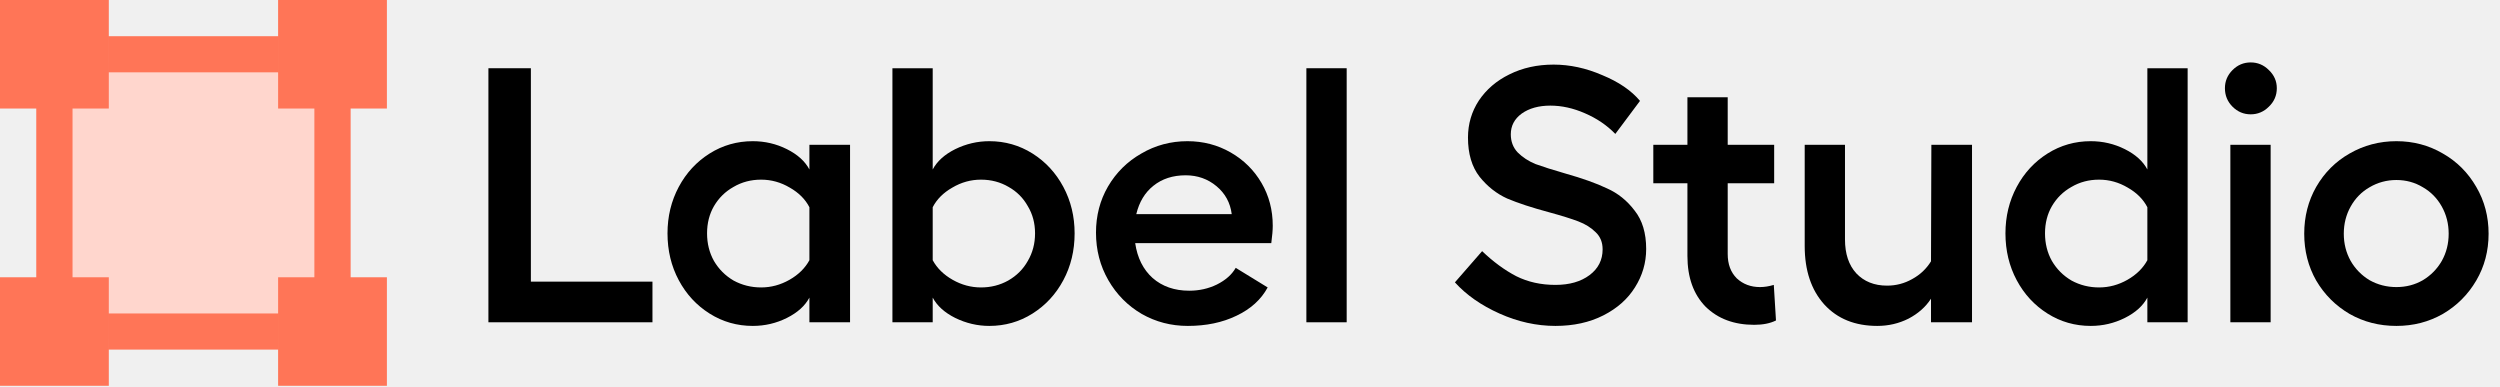
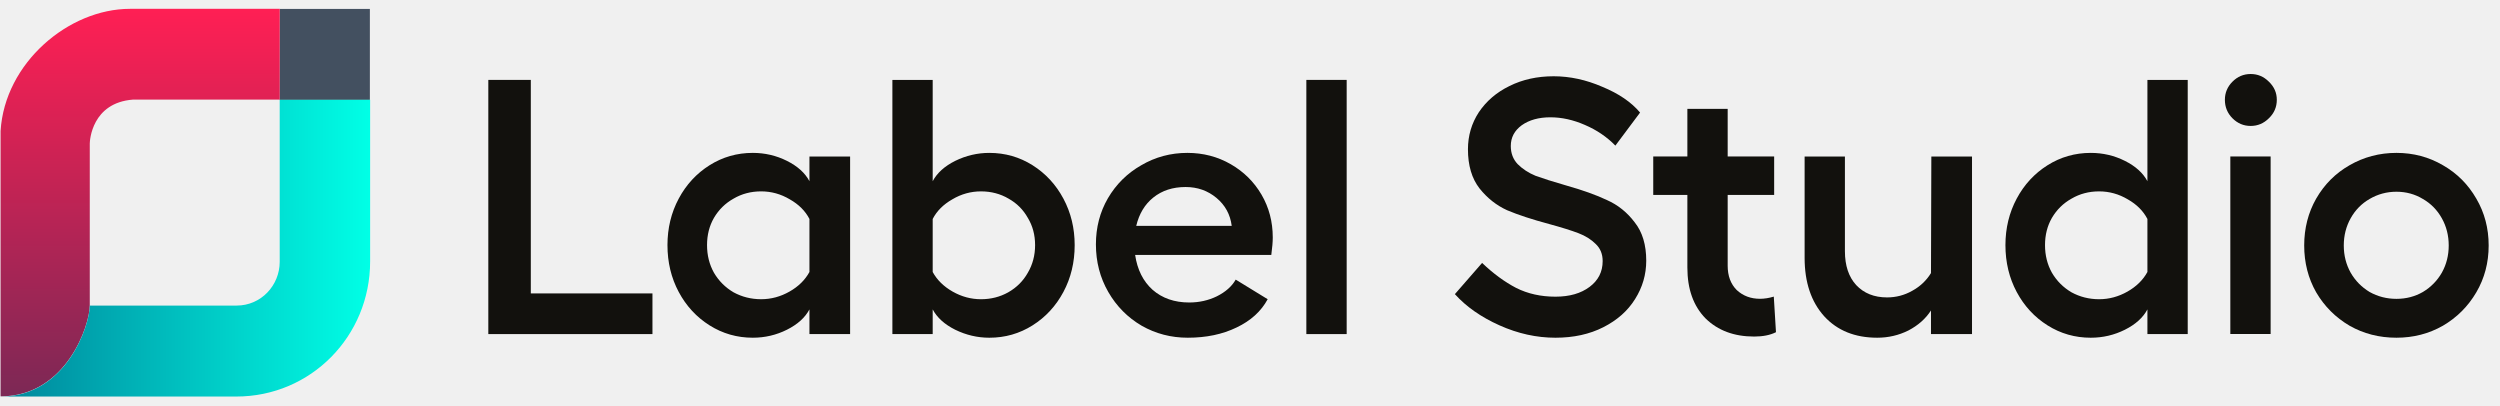
- <svg xmlns="http://www.w3.org/2000/svg" width="194" height="30" viewBox="0 0 194 30" fill="none">
-   <g clip-path="url(#clip0_676_1267)">
-     <rect x="3.574" y="4.842" width="22.637" height="21.446" fill="#FFD6CD" />
-     <path fill-rule="evenodd" clip-rule="evenodd" d="M8.444 8.42H0V0H8.444V8.42ZM30.025 8.42H21.581V3.32022e-05H30.025V8.42ZM0 29.939H8.444V21.518H0V29.939ZM30.025 29.939H21.581V21.518H30.025V29.939ZM2.814 8.42H5.629V21.518H2.814V8.42ZM27.21 8.42H24.395V21.518H27.21V8.42ZM8.445 2.807H21.58V5.614H8.445V2.807ZM21.58 24.325H8.445V27.131H21.58V24.325Z" fill="#FF7557" />
+ <svg xmlns="http://www.w3.org/2000/svg" xml:space="preserve" viewBox="0 451.44 1080 174.96" version="1.1" style="max-height: 500px" width="1080" height="174.96">
+   <defs>
+ </defs>
+   <g id="ce267e6d-468c-4791-8751-f3f20d6de5e1" transform="matrix(1 0 0 1 540 540)">
+     <rect height="1080" width="1080" ry="0" rx="0" y="-540" x="-540" style="stroke: none; stroke-width: 1; stroke-dasharray: none; stroke-linecap: butt; stroke-dashoffset: 0; stroke-linejoin: miter; stroke-miterlimit: 4; fill: rgb(255,255,255); fill-rule: nonzero; opacity: 1; visibility: hidden;" />
  </g>
-   <path d="M41.196 5.295V21.855H50.631V25.009H37.901V5.295H41.196Z" fill="currentColor" />
-   <path d="M65.964 25.009H62.81V23.094C62.472 23.732 61.89 24.258 61.064 24.671C60.238 25.084 59.355 25.291 58.416 25.291C57.196 25.291 56.079 24.972 55.065 24.333C54.051 23.695 53.253 22.831 52.671 21.742C52.089 20.653 51.798 19.442 51.798 18.109C51.798 16.795 52.089 15.593 52.671 14.504C53.253 13.415 54.051 12.552 55.065 11.913C56.079 11.275 57.196 10.956 58.416 10.956C59.355 10.956 60.238 11.162 61.064 11.575C61.89 11.988 62.472 12.514 62.81 13.152V11.237H65.964V25.009ZM54.868 18.109C54.868 18.898 55.046 19.611 55.403 20.25C55.778 20.888 56.285 21.395 56.924 21.77C57.581 22.127 58.294 22.305 59.064 22.305C59.834 22.305 60.566 22.108 61.261 21.714C61.956 21.32 62.472 20.813 62.81 20.193V16.081C62.491 15.462 61.984 14.955 61.289 14.56C60.594 14.147 59.853 13.941 59.064 13.941C58.276 13.941 57.562 14.129 56.924 14.504C56.285 14.861 55.778 15.358 55.403 15.997C55.046 16.616 54.868 17.32 54.868 18.109Z" fill="currentColor" />
-   <path d="M72.378 13.152C72.716 12.514 73.298 11.988 74.124 11.575C74.969 11.162 75.851 10.956 76.771 10.956C77.992 10.956 79.109 11.275 80.123 11.913C81.136 12.552 81.934 13.415 82.516 14.504C83.099 15.593 83.39 16.795 83.39 18.109C83.39 19.442 83.099 20.653 82.516 21.742C81.934 22.831 81.136 23.695 80.123 24.333C79.109 24.972 77.992 25.291 76.771 25.291C75.851 25.291 74.969 25.084 74.124 24.671C73.298 24.258 72.716 23.732 72.378 23.094V25.009H69.252V5.295H72.378V13.152ZM72.378 20.193C72.716 20.813 73.232 21.32 73.927 21.714C74.621 22.108 75.354 22.305 76.123 22.305C76.893 22.305 77.597 22.127 78.236 21.77C78.893 21.395 79.4 20.888 79.757 20.25C80.132 19.611 80.32 18.898 80.32 18.109C80.32 17.32 80.132 16.616 79.757 15.997C79.4 15.358 78.902 14.861 78.264 14.504C77.626 14.129 76.912 13.941 76.123 13.941C75.335 13.941 74.593 14.147 73.898 14.56C73.204 14.955 72.697 15.462 72.378 16.081V20.193Z" fill="currentColor" />
-   <path d="M92.175 25.291C90.879 25.291 89.687 24.981 88.598 24.361C87.509 23.723 86.645 22.85 86.007 21.742C85.369 20.634 85.049 19.405 85.049 18.053C85.049 16.738 85.359 15.546 85.979 14.476C86.617 13.387 87.481 12.533 88.57 11.913C89.659 11.275 90.851 10.956 92.147 10.956C93.367 10.956 94.484 11.247 95.498 11.829C96.512 12.411 97.31 13.199 97.892 14.194C98.474 15.19 98.765 16.297 98.765 17.518C98.765 17.856 98.727 18.306 98.652 18.869H88.091C88.26 20.015 88.711 20.916 89.443 21.573C90.194 22.23 91.142 22.559 92.287 22.559C93.057 22.559 93.771 22.399 94.428 22.08C95.104 21.742 95.592 21.31 95.892 20.785L98.371 22.305C97.864 23.244 97.056 23.977 95.949 24.502C94.86 25.028 93.602 25.291 92.175 25.291ZM95.582 16.616C95.47 15.734 95.076 15.011 94.4 14.448C93.724 13.885 92.926 13.603 92.006 13.603C91.011 13.603 90.175 13.875 89.499 14.42C88.842 14.945 88.401 15.678 88.176 16.616H95.582Z" fill="currentColor" />
-   <path d="M104.502 25.009H101.375V5.295H104.502V25.009Z" fill="currentColor" />
-   <path d="M120.561 5.013C121.819 5.013 123.077 5.285 124.335 5.83C125.612 6.356 126.588 7.022 127.264 7.829L125.349 10.392C124.692 9.716 123.903 9.181 122.983 8.787C122.082 8.393 121.19 8.196 120.308 8.196C119.407 8.196 118.665 8.402 118.083 8.815C117.52 9.228 117.238 9.763 117.238 10.421C117.238 10.984 117.417 11.453 117.773 11.829C118.149 12.204 118.609 12.505 119.153 12.73C119.717 12.936 120.486 13.181 121.463 13.462C122.796 13.838 123.875 14.223 124.701 14.617C125.546 14.992 126.26 15.565 126.842 16.335C127.443 17.086 127.743 18.081 127.743 19.32C127.743 20.39 127.452 21.385 126.87 22.305C126.307 23.207 125.49 23.93 124.42 24.474C123.35 25.018 122.11 25.291 120.702 25.291C119.238 25.291 117.792 24.972 116.365 24.333C114.938 23.695 113.783 22.887 112.901 21.911L115.013 19.489C115.877 20.315 116.759 20.963 117.661 21.432C118.562 21.883 119.576 22.108 120.702 22.108C121.791 22.108 122.674 21.855 123.35 21.348C124.026 20.841 124.363 20.174 124.363 19.348C124.363 18.804 124.185 18.363 123.828 18.025C123.472 17.668 123.021 17.386 122.477 17.18C121.932 16.973 121.181 16.738 120.223 16.476C118.89 16.119 117.801 15.762 116.957 15.405C116.13 15.03 115.417 14.467 114.816 13.716C114.215 12.946 113.915 11.932 113.915 10.674C113.915 9.623 114.197 8.665 114.76 7.801C115.342 6.938 116.13 6.262 117.126 5.774C118.139 5.267 119.285 5.013 120.561 5.013Z" fill="currentColor" />
-   <path d="M136.126 25.206C134.568 25.206 133.31 24.737 132.352 23.798C131.414 22.84 130.944 21.526 130.944 19.855V14.223H128.297V11.237H130.944V7.548H134.07V11.237H137.675V14.223H134.07V19.714C134.07 20.503 134.305 21.132 134.774 21.601C135.263 22.052 135.863 22.277 136.577 22.277C136.915 22.277 137.272 22.221 137.647 22.108L137.816 24.868C137.365 25.094 136.802 25.206 136.126 25.206Z" fill="currentColor" />
-   <path d="M149.846 23.178C149.433 23.817 148.851 24.333 148.1 24.727C147.349 25.103 146.541 25.291 145.678 25.291C143.95 25.291 142.58 24.737 141.566 23.629C140.552 22.503 140.045 20.991 140.045 19.095V11.237H143.171V18.588C143.171 19.696 143.462 20.569 144.044 21.207C144.645 21.845 145.443 22.165 146.438 22.165C147.133 22.165 147.78 21.996 148.381 21.658C149.001 21.32 149.489 20.86 149.846 20.278L149.874 11.237H153.028V25.009H149.846V23.178Z" fill="currentColor" />
-   <path d="M166.635 16.081C166.315 15.462 165.809 14.955 165.114 14.56C164.419 14.147 163.678 13.941 162.889 13.941C162.1 13.941 161.387 14.129 160.749 14.504C160.11 14.861 159.603 15.358 159.228 15.997C158.871 16.616 158.693 17.32 158.693 18.109C158.693 18.898 158.871 19.611 159.228 20.25C159.603 20.888 160.11 21.395 160.749 21.77C161.406 22.127 162.119 22.305 162.889 22.305C163.659 22.305 164.391 22.108 165.086 21.714C165.78 21.32 166.297 20.813 166.635 20.193V16.081ZM155.623 18.109C155.623 16.795 155.914 15.593 156.496 14.504C157.078 13.415 157.876 12.552 158.89 11.913C159.904 11.275 161.021 10.956 162.241 10.956C163.18 10.956 164.062 11.162 164.889 11.575C165.715 11.988 166.297 12.514 166.635 13.152V5.295H169.761V25.009H166.635V23.094C166.297 23.732 165.715 24.258 164.889 24.671C164.062 25.084 163.18 25.291 162.241 25.291C161.021 25.291 159.904 24.972 158.89 24.333C157.876 23.695 157.078 22.831 156.496 21.742C155.914 20.653 155.623 19.442 155.623 18.109Z" fill="currentColor" />
-   <path d="M176.202 11.237V25.009H173.076V11.237H176.202ZM174.654 4.844C175.198 4.844 175.667 5.041 176.062 5.436C176.475 5.83 176.681 6.299 176.681 6.844C176.681 7.407 176.475 7.886 176.062 8.28C175.667 8.674 175.198 8.872 174.654 8.872C174.109 8.872 173.64 8.674 173.245 8.28C172.851 7.886 172.654 7.407 172.654 6.844C172.654 6.299 172.851 5.83 173.245 5.436C173.64 5.041 174.109 4.844 174.654 4.844Z" fill="currentColor" />
-   <path d="M185.962 10.956C187.276 10.956 188.477 11.275 189.566 11.913C190.655 12.533 191.519 13.396 192.157 14.504C192.796 15.593 193.115 16.804 193.115 18.137C193.115 19.47 192.796 20.681 192.157 21.77C191.519 22.859 190.655 23.723 189.566 24.361C188.477 24.981 187.276 25.291 185.962 25.291C184.628 25.291 183.417 24.981 182.328 24.361C181.239 23.723 180.376 22.859 179.737 21.77C179.118 20.681 178.808 19.47 178.808 18.137C178.808 16.804 179.118 15.593 179.737 14.504C180.376 13.396 181.239 12.533 182.328 11.913C183.436 11.275 184.647 10.956 185.962 10.956ZM181.878 18.137C181.878 18.907 182.056 19.611 182.413 20.25C182.77 20.869 183.258 21.367 183.877 21.742C184.516 22.099 185.21 22.277 185.962 22.277C186.713 22.277 187.398 22.099 188.017 21.742C188.637 21.367 189.125 20.869 189.482 20.25C189.839 19.611 190.017 18.907 190.017 18.137C190.017 17.367 189.839 16.663 189.482 16.025C189.125 15.387 188.637 14.889 188.017 14.532C187.398 14.157 186.713 13.969 185.962 13.969C185.21 13.969 184.516 14.157 183.877 14.532C183.258 14.889 182.77 15.387 182.413 16.025C182.056 16.663 181.878 17.367 181.878 18.137Z" fill="currentColor" />
-   <defs>
-     <clipPath id="clip0_676_1267">
-       <rect width="30.024" height="29.938" fill="white" />
-     </clipPath>
-   </defs>
+   <g id="783c4145-b707-4595-8bb9-e0b50f3688bc" transform="matrix(1 0 0 1 540 540)">
+ </g>
+   <g transform="matrix(5.57 0 0 5.57 246.43 540.85)">
+     <path stroke-linecap="round" d="M 41.196 5.295 L 41.196 21.855 L 50.631 21.855 L 50.631 25.009 L 37.901 25.009 L 37.901 5.295 L 41.196 5.295 Z" transform="translate(-44.27, -15.15)" style="stroke: none; stroke-width: 1; stroke-dasharray: none; stroke-linecap: butt; stroke-dashoffset: 0; stroke-linejoin: miter; stroke-miterlimit: 4; fill: rgb(18,17,13); fill-rule: nonzero; opacity: 1;" />
+   </g>
+   <g transform="matrix(5.57 0 0 5.57 327.79 557.39)">
+     <path stroke-linecap="round" d="M 65.964 25.009 L 62.81 25.009 L 62.81 23.094 C 62.472 23.732 61.89 24.258 61.064 24.671 C 60.238 25.084 59.355 25.291 58.416 25.291 C 57.196 25.291 56.079 24.972 55.065 24.333 C 54.051 23.695 53.253 22.831 52.671 21.742 C 52.089 20.653 51.798 19.442 51.798 18.109 C 51.798 16.795 52.089 15.593 52.671 14.504 C 53.253 13.415 54.051 12.552 55.065 11.913 C 56.079 11.275 57.196 10.956 58.416 10.956 C 59.355 10.956 60.238 11.162 61.064 11.575 C 61.89 11.988 62.472 12.514 62.81 13.152 L 62.81 11.237 L 65.964 11.237 L 65.964 25.009 Z M 54.868 18.109 C 54.868 18.898 55.046 19.611 55.403 20.25 C 55.778 20.888 56.285 21.395 56.924 21.77 C 57.581 22.127 58.294 22.305 59.064 22.305 C 59.834 22.305 60.566 22.108 61.261 21.714 C 61.956 21.32 62.472 20.813 62.81 20.193 L 62.81 16.081 C 62.491 15.462 61.984 14.955 61.289 14.56 C 60.594 14.147 59.853 13.941 59.064 13.941 C 58.276 13.941 57.562 14.129 56.924 14.504 C 56.285 14.861 55.778 15.358 55.403 15.997 C 55.046 16.616 54.868 17.32 54.868 18.109 Z" transform="translate(-58.88, -18.12)" style="stroke: none; stroke-width: 1; stroke-dasharray: none; stroke-linecap: butt; stroke-dashoffset: 0; stroke-linejoin: miter; stroke-miterlimit: 4; fill: rgb(18,17,13); fill-rule: nonzero; opacity: 1;" />
+   </g>
+   <g transform="matrix(5.57 0 0 5.57 424.88 541.63)">
+     <path stroke-linecap="round" d="M 72.378 13.152 C 72.716 12.514 73.298 11.988 74.124 11.575 C 74.969 11.162 75.851 10.956 76.771 10.956 C 77.992 10.956 79.109 11.275 80.123 11.913 C 81.136 12.552 81.934 13.415 82.516 14.504 C 83.099 15.593 83.39 16.795 83.39 18.109 C 83.39 19.442 83.099 20.653 82.516 21.742 C 81.934 22.831 81.136 23.695 80.123 24.333 C 79.109 24.972 77.992 25.291 76.771 25.291 C 75.851 25.291 74.969 25.084 74.124 24.671 C 73.298 24.258 72.716 23.732 72.378 23.094 L 72.378 25.009 L 69.252 25.009 L 69.252 5.295 L 72.378 5.295 L 72.378 13.152 Z M 72.378 20.193 C 72.716 20.813 73.232 21.32 73.927 21.714 C 74.621 22.108 75.354 22.305 76.123 22.305 C 76.893 22.305 77.597 22.127 78.236 21.77 C 78.893 21.395 79.4 20.888 79.757 20.25 C 80.132 19.611 80.32 18.898 80.32 18.109 C 80.32 17.32 80.132 16.616 79.757 15.997 C 79.4 15.358 78.902 14.861 78.264 14.504 C 77.626 14.129 76.912 13.941 76.123 13.941 C 75.335 13.941 74.593 14.147 73.898 14.56 C 73.204 14.955 72.697 15.462 72.378 16.081 L 72.378 20.193 Z" transform="translate(-76.32, -15.29)" style="stroke: none; stroke-width: 1; stroke-dasharray: none; stroke-linecap: butt; stroke-dashoffset: 0; stroke-linejoin: miter; stroke-miterlimit: 4; fill: rgb(18,17,13); fill-rule: nonzero; opacity: 1;" />
+   </g>
+   <g transform="matrix(5.57 0 0 5.57 511.65 557.39)">
+     <path stroke-linecap="round" d="M 92.175 25.291 C 90.879 25.291 89.687 24.981 88.598 24.361 C 87.509 23.723 86.645 22.85 86.007 21.742 C 85.369 20.634 85.049 19.405 85.049 18.053 C 85.049 16.738 85.359 15.546 85.979 14.476 C 86.617 13.387 87.481 12.533 88.57 11.913 C 89.659 11.275 90.851 10.956 92.147 10.956 C 93.367 10.956 94.484 11.247 95.498 11.829 C 96.512 12.411 97.31 13.199 97.892 14.194 C 98.474 15.19 98.765 16.297 98.765 17.518 C 98.765 17.856 98.727 18.306 98.652 18.869 L 88.091 18.869 C 88.26 20.015 88.711 20.916 89.443 21.573 C 90.194 22.23 91.142 22.559 92.287 22.559 C 93.057 22.559 93.771 22.399 94.428 22.08 C 95.104 21.742 95.592 21.31 95.892 20.785 L 98.371 22.305 C 97.864 23.244 97.056 23.977 95.949 24.502 C 94.86 25.028 93.602 25.291 92.175 25.291 Z M 95.582 16.616 C 95.47 15.734 95.076 15.011 94.4 14.448 C 93.724 13.885 92.926 13.603 92.006 13.603 C 91.011 13.603 90.175 13.875 89.499 14.42 C 88.842 14.945 88.401 15.678 88.176 16.616 L 95.582 16.616 Z" transform="translate(-91.91, -18.12)" style="stroke: none; stroke-width: 1; stroke-dasharray: none; stroke-linecap: butt; stroke-dashoffset: 0; stroke-linejoin: miter; stroke-miterlimit: 4; fill: rgb(18,17,13); fill-rule: nonzero; opacity: 1;" />
+   </g>
+   <g transform="matrix(5.57 0 0 5.57 573.06 540.85)">
+     <path stroke-linecap="round" d="M 104.502 25.009 L 101.375 25.009 L 101.375 5.295 L 104.502 5.295 L 104.502 25.009 Z" transform="translate(-102.94, -15.15)" style="stroke: none; stroke-width: 1; stroke-dasharray: none; stroke-linecap: butt; stroke-dashoffset: 0; stroke-linejoin: miter; stroke-miterlimit: 4; fill: rgb(18,17,13); fill-rule: nonzero; opacity: 1;" />
+   </g>
+   <g transform="matrix(5.57 0 0 5.57 669.83 540.85)">
+     <path stroke-linecap="round" d="M 120.561 5.013 C 121.819 5.013 123.077 5.285 124.335 5.83 C 125.612 6.356 126.588 7.022 127.264 7.829 L 125.349 10.392 C 124.692 9.716 123.903 9.181 122.983 8.787 C 122.082 8.393 121.19 8.196 120.308 8.196 C 119.407 8.196 118.665 8.402 118.083 8.815 C 117.52 9.228 117.238 9.763 117.238 10.421 C 117.238 10.984 117.417 11.453 117.773 11.829 C 118.149 12.204 118.609 12.505 119.153 12.73 C 119.717 12.936 120.486 13.181 121.463 13.462 C 122.796 13.838 123.875 14.223 124.701 14.617 C 125.546 14.992 126.26 15.565 126.842 16.335 C 127.443 17.086 127.743 18.081 127.743 19.32 C 127.743 20.39 127.452 21.385 126.87 22.305 C 126.307 23.207 125.49 23.93 124.42 24.474 C 123.35 25.018 122.11 25.291 120.702 25.291 C 119.238 25.291 117.792 24.972 116.365 24.333 C 114.938 23.695 113.783 22.887 112.901 21.911 L 115.013 19.489 C 115.877 20.315 116.759 20.963 117.661 21.432 C 118.562 21.883 119.576 22.108 120.702 22.108 C 121.791 22.108 122.674 21.855 123.35 21.348 C 124.026 20.841 124.363 20.174 124.363 19.348 C 124.363 18.804 124.185 18.363 123.828 18.025 C 123.472 17.668 123.021 17.386 122.477 17.18 C 121.932 16.973 121.181 16.738 120.223 16.476 C 118.89 16.119 117.801 15.762 116.957 15.405 C 116.13 15.03 115.417 14.467 114.816 13.716 C 114.215 12.946 113.915 11.932 113.915 10.674 C 113.915 9.623 114.197 8.665 114.76 7.801 C 115.342 6.938 116.13 6.262 117.126 5.774 C 118.139 5.267 119.285 5.013 120.561 5.013 Z" transform="translate(-120.32, -15.15)" style="stroke: none; stroke-width: 1; stroke-dasharray: none; stroke-linecap: butt; stroke-dashoffset: 0; stroke-linejoin: miter; stroke-miterlimit: 4; fill: rgb(18,17,13); fill-rule: nonzero; opacity: 1;" />
+   </g>
+   <g transform="matrix(5.57 0 0 5.57 740.73 547.67)">
+     <path stroke-linecap="round" d="M 136.126 25.206 C 134.568 25.206 133.31 24.737 132.352 23.798 C 131.414 22.84 130.944 21.526 130.944 19.855 L 130.944 14.223 L 128.297 14.223 L 128.297 11.237 L 130.944 11.237 L 130.944 7.548 L 134.07 7.548 L 134.07 11.237 L 137.675 11.237 L 137.675 14.223 L 134.07 14.223 L 134.07 19.714 C 134.07 20.503 134.305 21.132 134.774 21.601 C 135.263 22.052 135.863 22.277 136.577 22.277 C 136.915 22.277 137.272 22.221 137.647 22.108 L 137.816 24.868 C 137.365 25.094 136.802 25.206 136.126 25.206 Z" transform="translate(-133.06, -16.38)" style="stroke: none; stroke-width: 1; stroke-dasharray: none; stroke-linecap: butt; stroke-dashoffset: 0; stroke-linejoin: miter; stroke-miterlimit: 4; fill: rgb(18,17,13); fill-rule: nonzero; opacity: 1;" />
+   </g>
+   <g transform="matrix(5.57 0 0 5.57 815.77 558.17)">
+     <path stroke-linecap="round" d="M 149.846 23.178 C 149.433 23.817 148.851 24.333 148.1 24.727 C 147.349 25.103 146.541 25.291 145.678 25.291 C 143.95 25.291 142.58 24.737 141.566 23.629 C 140.552 22.503 140.045 20.991 140.045 19.095 L 140.045 11.237 L 143.171 11.237 L 143.171 18.588 C 143.171 19.696 143.462 20.569 144.044 21.207 C 144.645 21.845 145.443 22.165 146.438 22.165 C 147.133 22.165 147.78 21.996 148.381 21.658 C 149.001 21.32 149.489 20.86 149.846 20.278 L 149.874 11.237 L 153.028 11.237 L 153.028 25.009 L 149.846 25.009 L 149.846 23.178 Z" transform="translate(-146.54, -18.26)" style="stroke: none; stroke-width: 1; stroke-dasharray: none; stroke-linecap: butt; stroke-dashoffset: 0; stroke-linejoin: miter; stroke-miterlimit: 4; fill: rgb(18,17,13); fill-rule: nonzero; opacity: 1;" />
+   </g>
+   <g transform="matrix(5.57 0 0 5.57 905.71 541.63)">
+     <path stroke-linecap="round" d="M 166.635 16.081 C 166.315 15.462 165.809 14.955 165.114 14.56 C 164.419 14.147 163.678 13.941 162.889 13.941 C 162.1 13.941 161.387 14.129 160.749 14.504 C 160.11 14.861 159.603 15.358 159.228 15.997 C 158.871 16.616 158.693 17.32 158.693 18.109 C 158.693 18.898 158.871 19.611 159.228 20.25 C 159.603 20.888 160.11 21.395 160.749 21.77 C 161.406 22.127 162.119 22.305 162.889 22.305 C 163.659 22.305 164.391 22.108 165.086 21.714 C 165.78 21.32 166.297 20.813 166.635 20.193 L 166.635 16.081 Z M 155.623 18.109 C 155.623 16.795 155.914 15.593 156.496 14.504 C 157.078 13.415 157.876 12.552 158.89 11.913 C 159.904 11.275 161.021 10.956 162.241 10.956 C 163.18 10.956 164.062 11.162 164.889 11.575 C 165.715 11.988 166.297 12.514 166.635 13.152 L 166.635 5.295 L 169.761 5.295 L 169.761 25.009 L 166.635 25.009 L 166.635 23.094 C 166.297 23.732 165.715 24.258 164.889 24.671 C 164.062 25.084 163.18 25.291 162.241 25.291 C 161.021 25.291 159.904 24.972 158.89 24.333 C 157.876 23.695 157.078 22.831 156.496 21.742 C 155.914 20.653 155.623 19.442 155.623 18.109 Z" transform="translate(-162.69, -15.29)" style="stroke: none; stroke-width: 1; stroke-dasharray: none; stroke-linecap: butt; stroke-dashoffset: 0; stroke-linejoin: miter; stroke-miterlimit: 4; fill: rgb(18,17,13); fill-rule: nonzero; opacity: 1;" />
+   </g>
+   <g transform="matrix(5.57 0 0 5.57 972.38 539.59)">
+     <path stroke-linecap="round" d="M 176.202 11.237 L 176.202 25.009 L 173.076 25.009 L 173.076 11.237 L 176.202 11.237 Z M 174.654 4.844 C 175.198 4.844 175.667 5.041 176.062 5.436 C 176.475 5.83 176.681 6.299 176.681 6.844 C 176.681 7.407 176.475 7.886 176.062 8.28 C 175.667 8.674 175.198 8.872 174.654 8.872 C 174.109 8.872 173.64 8.674 173.245 8.28 C 172.851 7.886 172.654 7.407 172.654 6.844 C 172.654 6.299 172.851 5.83 173.245 5.436 C 173.64 5.041 174.109 4.844 174.654 4.844 Z" transform="translate(-174.67, -14.93)" style="stroke: none; stroke-width: 1; stroke-dasharray: none; stroke-linecap: butt; stroke-dashoffset: 0; stroke-linejoin: miter; stroke-miterlimit: 4; fill: rgb(18,17,13); fill-rule: nonzero; opacity: 1;" />
+   </g>
+   <g transform="matrix(5.57 0 0 5.57 1035.25 557.39)">
+     <path stroke-linecap="round" d="M 185.962 10.956 C 187.276 10.956 188.477 11.275 189.566 11.913 C 190.655 12.533 191.519 13.396 192.157 14.504 C 192.796 15.593 193.115 16.804 193.115 18.137 C 193.115 19.47 192.796 20.681 192.157 21.77 C 191.519 22.859 190.655 23.723 189.566 24.361 C 188.477 24.981 187.276 25.291 185.962 25.291 C 184.628 25.291 183.417 24.981 182.328 24.361 C 181.239 23.723 180.376 22.859 179.737 21.77 C 179.118 20.681 178.808 19.47 178.808 18.137 C 178.808 16.804 179.118 15.593 179.737 14.504 C 180.376 13.396 181.239 12.533 182.328 11.913 C 183.436 11.275 184.647 10.956 185.962 10.956 Z M 181.878 18.137 C 181.878 18.907 182.056 19.611 182.413 20.25 C 182.77 20.869 183.258 21.367 183.877 21.742 C 184.516 22.099 185.21 22.277 185.962 22.277 C 186.713 22.277 187.398 22.099 188.017 21.742 C 188.637 21.367 189.125 20.869 189.482 20.25 C 189.839 19.611 190.017 18.907 190.017 18.137 C 190.017 17.367 189.839 16.663 189.482 16.025 C 189.125 15.387 188.637 14.889 188.017 14.532 C 187.398 14.157 186.713 13.969 185.962 13.969 C 185.21 13.969 184.516 14.157 183.877 14.532 C 183.258 14.889 182.77 15.387 182.413 16.025 C 182.056 16.663 181.878 17.367 181.878 18.137 Z" transform="translate(-185.96, -18.12)" style="stroke: none; stroke-width: 1; stroke-dasharray: none; stroke-linecap: butt; stroke-dashoffset: 0; stroke-linejoin: miter; stroke-miterlimit: 4; fill: rgb(18,17,13); fill-rule: nonzero; opacity: 1;" />
+   </g>
+   <g transform="matrix(7.69 0 0 7.69 54.47 539)">
+     <g style="">
+       <g transform="matrix(1 0 0 1 11.16 -8.33)">
+         <rect height="5.11" width="5.07" ry="0" rx="0" y="-2.555" x="-2.535" style="stroke: none; stroke-width: 1; stroke-dasharray: none; stroke-linecap: butt; stroke-dashoffset: 0; stroke-linejoin: miter; stroke-miterlimit: 4; fill: rgb(67,80,96); fill-rule: nonzero; opacity: 1;" />
+       </g>
+       <g transform="matrix(1 0 0 1 3.15 -9.21)">
+         <rect height="3.37" width="3.59" ry="0" rx="0" y="-1.685" x="-1.795" style="stroke: none; stroke-width: 1; stroke-dasharray: none; stroke-linecap: butt; stroke-dashoffset: 0; stroke-linejoin: miter; stroke-miterlimit: 4; fill: rgb(255,237,0); fill-rule: nonzero; opacity: 1; visibility: hidden;" />
+       </g>
+       <g transform="matrix(1 0 0 1 -11 9.11)">
+         <polygon points="0.89,-1.77 -2.7,-1.77 -2.7,1.78 0.89,1.78 2.7,1.78 2.7,-1.77" style="stroke: none; stroke-width: 1; stroke-dasharray: none; stroke-linecap: butt; stroke-dashoffset: 0; stroke-linejoin: miter; stroke-miterlimit: 4; fill: rgb(255,237,0); fill-rule: nonzero; opacity: 1; visibility: hidden;" />
+       </g>
+       <g transform="matrix(1 0 0 1 0.79 -0.01)">
+         <linearGradient y2="4.144" x2="12.669" y1="25.916" x1="12.669" gradientTransform="matrix(1 0 0 1 0 0)" gradientUnits="userSpaceOnUse" id="SVGID_SVGID_1__4">
+           <stop style="stop-color:rgb(124,40,85);stop-opacity: 1" offset="0%" />
+           <stop style="stop-color:rgb(255,31,84);stop-opacity: 1" offset="100%" />
+         </linearGradient>
+         <path stroke-linecap="round" d="M 20.51 4.14 C 20.51 4.14 12.16 4.14 12.1 4.14 C 8.65 4.14 5.06 7.18 4.83 11 C 4.83 11 4.83 24.83 4.83 25.91 C 8.52 25.91 9.84 21.91 9.84 20.8 L 9.84 11.71 C 9.84 11.53 9.96 9.42 12.26 9.24 C 12.26 9.24 19.38 9.24 20.51 9.24 C 20.51 4.14 20.51 4.14 20.51 4.14 z" transform="translate(-12.67, -15.02)" style="stroke: none; stroke-width: 1; stroke-dasharray: none; stroke-linecap: butt; stroke-dashoffset: 0; stroke-linejoin: miter; stroke-miterlimit: 4; fill: url(#SVGID_SVGID_1__4); fill-rule: nonzero; opacity: 1;" />
+       </g>
+       <g transform="matrix(1 0 0 1 3.33 2.56)">
+         <linearGradient y2="17.583" x2="25.583" y1="17.583" x1="4.83" gradientTransform="matrix(1 0 0 1 0 0)" gradientUnits="userSpaceOnUse" id="SVGID_SVGID_00000064317394783042839740000015187854393893860793__5">
+           <stop style="stop-color:rgb(0,133,155);stop-opacity: 1" offset="0%" />
+           <stop style="stop-color:rgb(0,255,230);stop-opacity: 1" offset="100%" />
+         </linearGradient>
+         <path stroke-linecap="round" d="M 20.51 9.25 L 20.51 18.35 C 20.51 19.68 19.46 20.81 18.09 20.81 L 9.84 20.81 C 9.84 21.92 8.52 25.92 4.83 25.92 L 9.88 25.92 L 18.07 25.92 C 22.26 25.92 25.59 22.53 25.59 18.33 L 25.59 9.25 L 20.51 9.25 z" transform="translate(-15.21, -17.59)" style="stroke: none; stroke-width: 1; stroke-dasharray: none; stroke-linecap: butt; stroke-dashoffset: 0; stroke-linejoin: miter; stroke-miterlimit: 4; fill: url(#SVGID_SVGID_00000064317394783042839740000015187854393893860793__5); fill-rule: nonzero; opacity: 1;" />
+       </g>
+     </g>
+   </g>
</svg>
